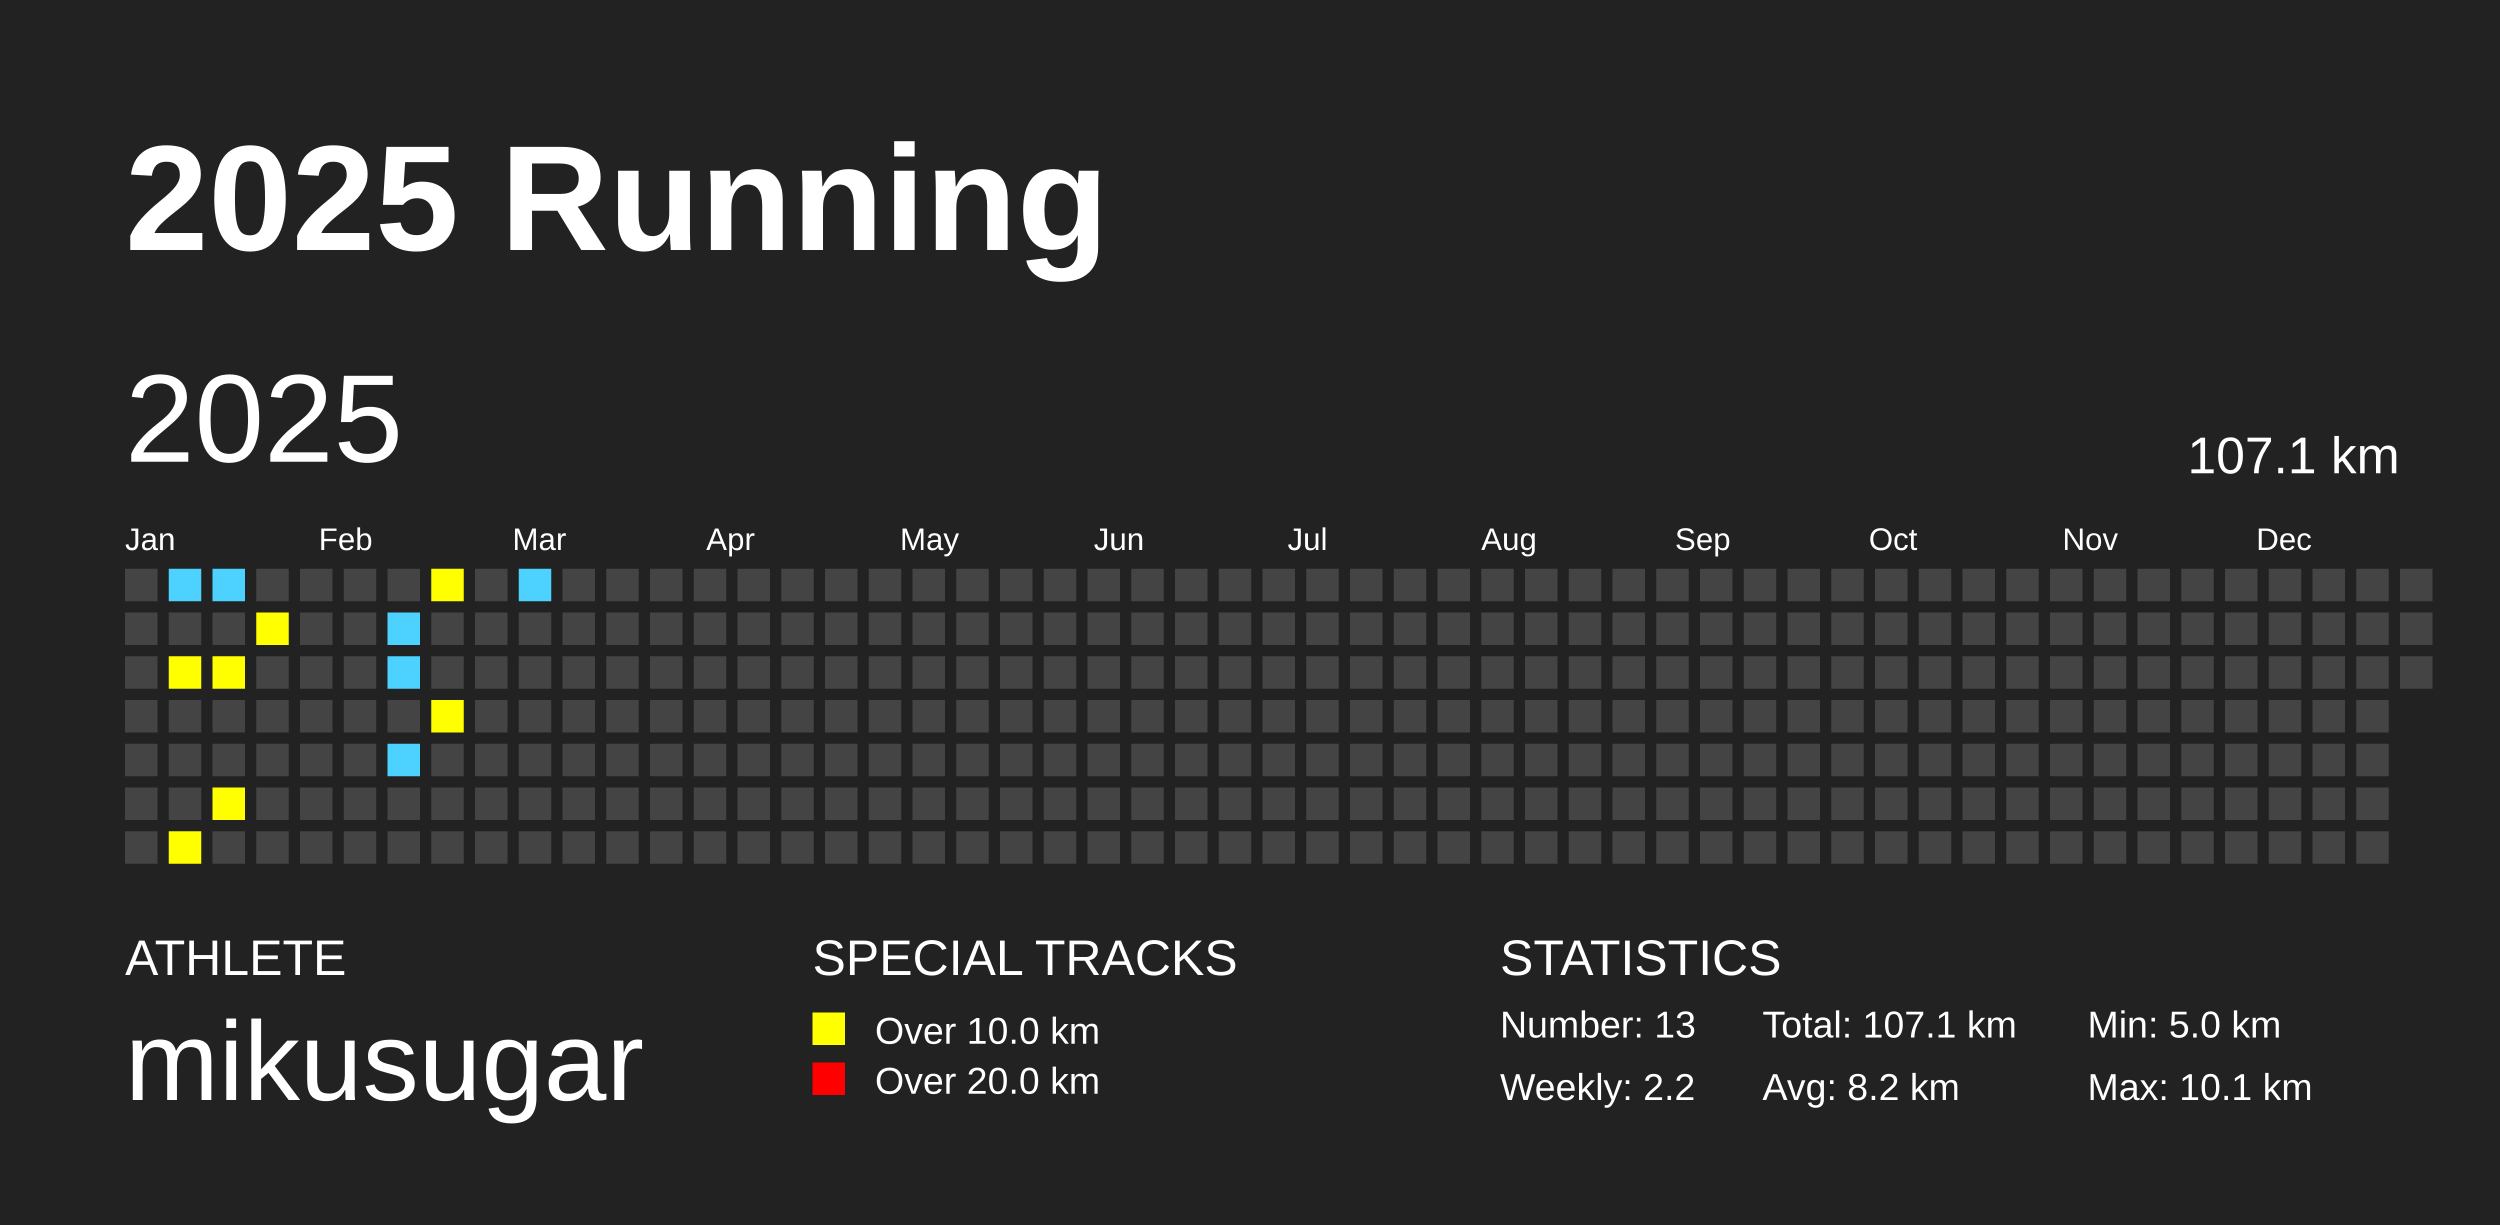
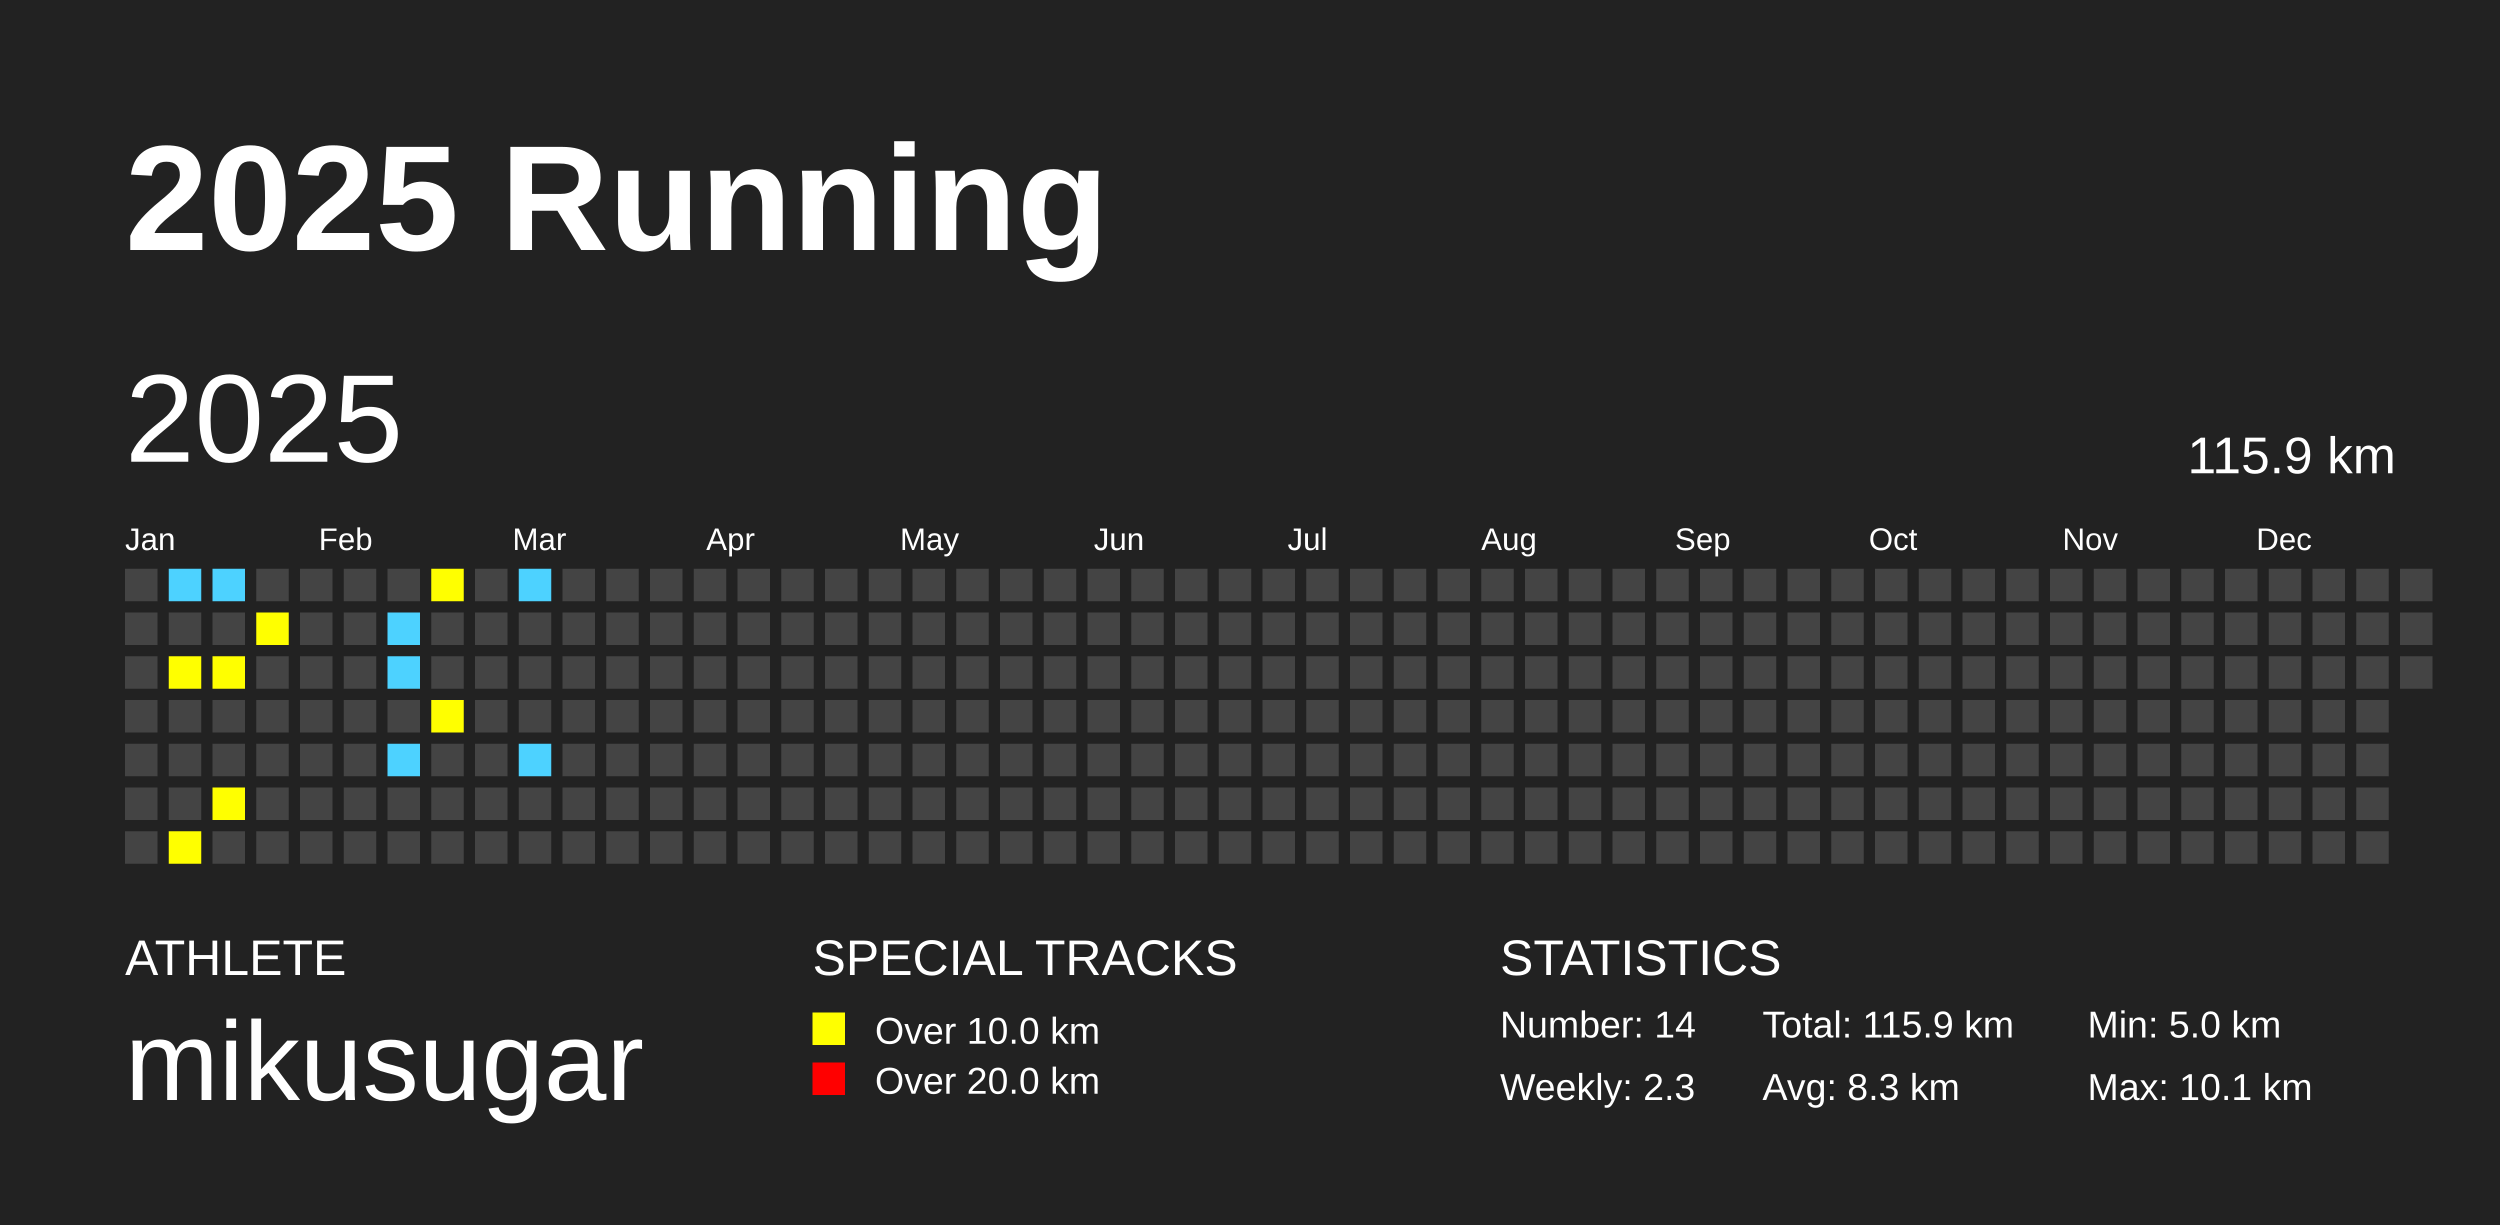
<svg xmlns="http://www.w3.org/2000/svg" baseProfile="full" height="98mm" version="1.1" viewBox="0,0,200,98" width="200mm">
  <defs />
  <rect fill="#222222" height="98" width="200" x="0" y="0" />
  <text fill="#FFFFFF" style="font-size:12px; font-family:Arial; font-weight:bold;" x="10" y="20">2025 Running</text>
  <text fill="#FFFFFF" style="font-size:4px; font-family:Arial" x="10" y="78">ATHLETE</text>
  <text fill="#FFFFFF" style="font-size:9px; font-family:Arial" x="10" y="88">mikusugar</text>
  <text fill="#FFFFFF" style="font-size:4px; font-family:Arial" x="65" y="78">SPECIAL TRACKS</text>
  <rect fill="yellow" height="2.6" width="2.6" x="65" y="81" />
  <text fill="#FFFFFF" style="font-size:3px; font-family:Arial" x="70" y="83.5">Over 10.0 km</text>
  <rect fill="red" height="2.6" width="2.6" x="65" y="85" />
  <text fill="#FFFFFF" style="font-size:3px; font-family:Arial" x="70" y="87.5">Over 20.0 km</text>
  <text fill="#FFFFFF" style="font-size:4px; font-family:Arial" x="120" y="78">STATISTICS</text>
-   <text fill="#FFFFFF" style="font-size:3px; font-family:Arial" x="120" y="83">Number: 13</text>
-   <text fill="#FFFFFF" style="font-size:3px; font-family:Arial" x="120" y="88">Weekly: 2.2</text>
-   <text fill="#FFFFFF" style="font-size:3px; font-family:Arial" x="141" y="83">Total: 107.1 km</text>
-   <text fill="#FFFFFF" style="font-size:3px; font-family:Arial" x="141" y="88">Avg: 8.2 km</text>
+   <text fill="#FFFFFF" style="font-size:3px; font-family:Arial" x="120" y="83">Number: 14</text>
+   <text fill="#FFFFFF" style="font-size:3px; font-family:Arial" x="120" y="88">Weekly: 2.3</text>
+   <text fill="#FFFFFF" style="font-size:3px; font-family:Arial" x="141" y="83">Total: 115.9 km</text>
+   <text fill="#FFFFFF" style="font-size:3px; font-family:Arial" x="141" y="88">Avg: 8.3 km</text>
  <text fill="#FFFFFF" style="font-size:3px; font-family:Arial" x="167" y="83">Min: 5.0 km</text>
  <text fill="#FFFFFF" style="font-size:3px; font-family:Arial" x="167" y="88">Max: 10.1 km</text>
  <text dominant-baseline="hanging" fill="#FFFFFF" style="font-size:10.0px; font-family:Arial;" x="10" y="30">2025</text>
-   <text dominant-baseline="hanging" fill="#FFFFFF" style="font-size:4.125px; font-family:Arial;" x="175" y="35">107.1 km</text>
+   <text dominant-baseline="hanging" fill="#FFFFFF" style="font-size:4.125px; font-family:Arial;" x="175" y="35">115.9 km</text>
  <text fill="#FFFFFF" style="font-size:2.5px; font-family:Arial" x="10.0" y="44">Jan</text>
  <text fill="#FFFFFF" style="font-size:2.5px; font-family:Arial" x="25.5" y="44">Feb</text>
  <text fill="#FFFFFF" style="font-size:2.5px; font-family:Arial" x="41.0" y="44">Mar</text>
  <text fill="#FFFFFF" style="font-size:2.5px; font-family:Arial" x="56.5" y="44">Apr</text>
  <text fill="#FFFFFF" style="font-size:2.5px; font-family:Arial" x="72.0" y="44">May</text>
  <text fill="#FFFFFF" style="font-size:2.5px; font-family:Arial" x="87.5" y="44">Jun</text>
  <text fill="#FFFFFF" style="font-size:2.5px; font-family:Arial" x="103.0" y="44">Jul</text>
  <text fill="#FFFFFF" style="font-size:2.5px; font-family:Arial" x="118.5" y="44">Aug</text>
  <text fill="#FFFFFF" style="font-size:2.5px; font-family:Arial" x="134.0" y="44">Sep</text>
  <text fill="#FFFFFF" style="font-size:2.5px; font-family:Arial" x="149.5" y="44">Oct</text>
  <text fill="#FFFFFF" style="font-size:2.5px; font-family:Arial" x="165.0" y="44">Nov</text>
  <text fill="#FFFFFF" style="font-size:2.5px; font-family:Arial" x="180.5" y="44">Dec</text>
  <rect fill="#444444" height="2.6" width="2.6" x="10.0" y="45.5" />
  <rect fill="#444444" height="2.6" width="2.6" x="10.0" y="49.0" />
  <rect fill="#444444" height="2.6" width="2.6" x="10.0" y="52.5" />
  <rect fill="#444444" height="2.6" width="2.6" x="10.0" y="56.0" />
  <rect fill="#444444" height="2.6" width="2.6" x="10.0" y="59.5" />
  <rect fill="#444444" height="2.6" width="2.6" x="10.0" y="63.0" />
  <rect fill="#444444" height="2.6" width="2.6" x="10.0" y="66.5" />
  <rect fill="#4DD2FF" height="2.6" width="2.6" x="13.5" y="45.5" />
  <rect fill="#444444" height="2.6" width="2.6" x="13.5" y="49.0" />
  <rect fill="yellow" height="2.6" width="2.6" x="13.5" y="52.5" />
  <rect fill="#444444" height="2.6" width="2.6" x="13.5" y="56.0" />
  <rect fill="#444444" height="2.6" width="2.6" x="13.5" y="59.5" />
  <rect fill="#444444" height="2.6" width="2.6" x="13.5" y="63.0" />
  <rect fill="yellow" height="2.6" width="2.6" x="13.5" y="66.5" />
  <rect fill="#4DD2FF" height="2.6" width="2.6" x="17.0" y="45.5" />
  <rect fill="#444444" height="2.6" width="2.6" x="17.0" y="49.0" />
  <rect fill="yellow" height="2.6" width="2.6" x="17.0" y="52.5" />
  <rect fill="#444444" height="2.6" width="2.6" x="17.0" y="56.0" />
  <rect fill="#444444" height="2.6" width="2.6" x="17.0" y="59.5" />
  <rect fill="yellow" height="2.6" width="2.6" x="17.0" y="63.0" />
  <rect fill="#444444" height="2.6" width="2.6" x="17.0" y="66.5" />
  <rect fill="#444444" height="2.6" width="2.6" x="20.5" y="45.5" />
  <rect fill="yellow" height="2.6" width="2.6" x="20.5" y="49.0" />
  <rect fill="#444444" height="2.6" width="2.6" x="20.5" y="52.5" />
  <rect fill="#444444" height="2.6" width="2.6" x="20.5" y="56.0" />
  <rect fill="#444444" height="2.6" width="2.6" x="20.5" y="59.5" />
  <rect fill="#444444" height="2.6" width="2.6" x="20.5" y="63.0" />
  <rect fill="#444444" height="2.6" width="2.6" x="20.5" y="66.5" />
  <rect fill="#444444" height="2.6" width="2.6" x="24.0" y="45.5" />
  <rect fill="#444444" height="2.6" width="2.6" x="24.0" y="49.0" />
  <rect fill="#444444" height="2.6" width="2.6" x="24.0" y="52.5" />
  <rect fill="#444444" height="2.6" width="2.6" x="24.0" y="56.0" />
  <rect fill="#444444" height="2.6" width="2.6" x="24.0" y="59.5" />
  <rect fill="#444444" height="2.6" width="2.6" x="24.0" y="63.0" />
  <rect fill="#444444" height="2.6" width="2.6" x="24.0" y="66.5" />
  <rect fill="#444444" height="2.6" width="2.6" x="27.5" y="45.5" />
  <rect fill="#444444" height="2.6" width="2.6" x="27.5" y="49.0" />
  <rect fill="#444444" height="2.6" width="2.6" x="27.5" y="52.5" />
  <rect fill="#444444" height="2.6" width="2.6" x="27.5" y="56.0" />
  <rect fill="#444444" height="2.6" width="2.6" x="27.5" y="59.5" />
  <rect fill="#444444" height="2.6" width="2.6" x="27.5" y="63.0" />
  <rect fill="#444444" height="2.6" width="2.6" x="27.5" y="66.5" />
  <rect fill="#444444" height="2.6" width="2.6" x="31.0" y="45.5" />
  <rect fill="#4DD2FF" height="2.6" width="2.6" x="31.0" y="49.0" />
  <rect fill="#4DD2FF" height="2.6" width="2.6" x="31.0" y="52.5" />
  <rect fill="#444444" height="2.6" width="2.6" x="31.0" y="56.0" />
  <rect fill="#4DD2FF" height="2.6" width="2.6" x="31.0" y="59.5" />
  <rect fill="#444444" height="2.6" width="2.6" x="31.0" y="63.0" />
  <rect fill="#444444" height="2.6" width="2.6" x="31.0" y="66.5" />
  <rect fill="yellow" height="2.6" width="2.6" x="34.5" y="45.5" />
  <rect fill="#444444" height="2.6" width="2.6" x="34.5" y="49.0" />
  <rect fill="#444444" height="2.6" width="2.6" x="34.5" y="52.5" />
  <rect fill="yellow" height="2.6" width="2.6" x="34.5" y="56.0" />
  <rect fill="#444444" height="2.6" width="2.6" x="34.5" y="59.5" />
  <rect fill="#444444" height="2.6" width="2.6" x="34.5" y="63.0" />
  <rect fill="#444444" height="2.6" width="2.6" x="34.5" y="66.5" />
  <rect fill="#444444" height="2.6" width="2.6" x="38.0" y="45.5" />
  <rect fill="#444444" height="2.6" width="2.6" x="38.0" y="49.0" />
  <rect fill="#444444" height="2.6" width="2.6" x="38.0" y="52.5" />
  <rect fill="#444444" height="2.6" width="2.6" x="38.0" y="56.0" />
  <rect fill="#444444" height="2.6" width="2.6" x="38.0" y="59.5" />
  <rect fill="#444444" height="2.6" width="2.6" x="38.0" y="63.0" />
  <rect fill="#444444" height="2.6" width="2.6" x="38.0" y="66.5" />
  <rect fill="#4DD2FF" height="2.6" width="2.6" x="41.5" y="45.5" />
  <rect fill="#444444" height="2.6" width="2.6" x="41.5" y="49.0" />
  <rect fill="#444444" height="2.6" width="2.6" x="41.5" y="52.5" />
  <rect fill="#444444" height="2.6" width="2.6" x="41.5" y="56.0" />
-   <rect fill="#444444" height="2.6" width="2.6" x="41.5" y="59.5" />
+   <rect fill="#4DD2FF" height="2.6" width="2.6" x="41.5" y="59.5" />
  <rect fill="#444444" height="2.6" width="2.6" x="41.5" y="63.0" />
  <rect fill="#444444" height="2.6" width="2.6" x="41.5" y="66.5" />
  <rect fill="#444444" height="2.6" width="2.6" x="45.0" y="45.5" />
  <rect fill="#444444" height="2.6" width="2.6" x="45.0" y="49.0" />
  <rect fill="#444444" height="2.6" width="2.6" x="45.0" y="52.5" />
  <rect fill="#444444" height="2.6" width="2.6" x="45.0" y="56.0" />
  <rect fill="#444444" height="2.6" width="2.6" x="45.0" y="59.5" />
  <rect fill="#444444" height="2.6" width="2.6" x="45.0" y="63.0" />
  <rect fill="#444444" height="2.6" width="2.6" x="45.0" y="66.5" />
  <rect fill="#444444" height="2.6" width="2.6" x="48.5" y="45.5" />
  <rect fill="#444444" height="2.6" width="2.6" x="48.5" y="49.0" />
  <rect fill="#444444" height="2.6" width="2.6" x="48.5" y="52.5" />
  <rect fill="#444444" height="2.6" width="2.6" x="48.5" y="56.0" />
  <rect fill="#444444" height="2.6" width="2.6" x="48.5" y="59.5" />
  <rect fill="#444444" height="2.6" width="2.6" x="48.5" y="63.0" />
  <rect fill="#444444" height="2.6" width="2.6" x="48.5" y="66.5" />
  <rect fill="#444444" height="2.6" width="2.6" x="52.0" y="45.5" />
  <rect fill="#444444" height="2.6" width="2.6" x="52.0" y="49.0" />
  <rect fill="#444444" height="2.6" width="2.6" x="52.0" y="52.5" />
  <rect fill="#444444" height="2.6" width="2.6" x="52.0" y="56.0" />
  <rect fill="#444444" height="2.6" width="2.6" x="52.0" y="59.5" />
  <rect fill="#444444" height="2.6" width="2.6" x="52.0" y="63.0" />
  <rect fill="#444444" height="2.6" width="2.6" x="52.0" y="66.5" />
  <rect fill="#444444" height="2.6" width="2.6" x="55.5" y="45.5" />
  <rect fill="#444444" height="2.6" width="2.6" x="55.5" y="49.0" />
  <rect fill="#444444" height="2.6" width="2.6" x="55.5" y="52.5" />
  <rect fill="#444444" height="2.6" width="2.6" x="55.5" y="56.0" />
  <rect fill="#444444" height="2.6" width="2.6" x="55.5" y="59.5" />
  <rect fill="#444444" height="2.6" width="2.6" x="55.5" y="63.0" />
  <rect fill="#444444" height="2.6" width="2.6" x="55.5" y="66.5" />
  <rect fill="#444444" height="2.6" width="2.6" x="59.0" y="45.5" />
  <rect fill="#444444" height="2.6" width="2.6" x="59.0" y="49.0" />
  <rect fill="#444444" height="2.6" width="2.6" x="59.0" y="52.5" />
  <rect fill="#444444" height="2.6" width="2.6" x="59.0" y="56.0" />
  <rect fill="#444444" height="2.6" width="2.6" x="59.0" y="59.5" />
  <rect fill="#444444" height="2.6" width="2.6" x="59.0" y="63.0" />
  <rect fill="#444444" height="2.6" width="2.6" x="59.0" y="66.5" />
  <rect fill="#444444" height="2.6" width="2.6" x="62.5" y="45.5" />
  <rect fill="#444444" height="2.6" width="2.6" x="62.5" y="49.0" />
  <rect fill="#444444" height="2.6" width="2.6" x="62.5" y="52.5" />
  <rect fill="#444444" height="2.6" width="2.6" x="62.5" y="56.0" />
  <rect fill="#444444" height="2.6" width="2.6" x="62.5" y="59.5" />
  <rect fill="#444444" height="2.6" width="2.6" x="62.5" y="63.0" />
  <rect fill="#444444" height="2.6" width="2.6" x="62.5" y="66.5" />
  <rect fill="#444444" height="2.6" width="2.6" x="66.0" y="45.5" />
  <rect fill="#444444" height="2.6" width="2.6" x="66.0" y="49.0" />
  <rect fill="#444444" height="2.6" width="2.6" x="66.0" y="52.5" />
  <rect fill="#444444" height="2.6" width="2.6" x="66.0" y="56.0" />
  <rect fill="#444444" height="2.6" width="2.6" x="66.0" y="59.5" />
  <rect fill="#444444" height="2.6" width="2.6" x="66.0" y="63.0" />
  <rect fill="#444444" height="2.6" width="2.6" x="66.0" y="66.5" />
  <rect fill="#444444" height="2.6" width="2.6" x="69.5" y="45.5" />
  <rect fill="#444444" height="2.6" width="2.6" x="69.5" y="49.0" />
  <rect fill="#444444" height="2.6" width="2.6" x="69.5" y="52.5" />
  <rect fill="#444444" height="2.6" width="2.6" x="69.5" y="56.0" />
  <rect fill="#444444" height="2.6" width="2.6" x="69.5" y="59.5" />
  <rect fill="#444444" height="2.6" width="2.6" x="69.5" y="63.0" />
  <rect fill="#444444" height="2.6" width="2.6" x="69.5" y="66.5" />
  <rect fill="#444444" height="2.6" width="2.6" x="73.0" y="45.5" />
  <rect fill="#444444" height="2.6" width="2.6" x="73.0" y="49.0" />
  <rect fill="#444444" height="2.6" width="2.6" x="73.0" y="52.5" />
  <rect fill="#444444" height="2.6" width="2.6" x="73.0" y="56.0" />
  <rect fill="#444444" height="2.6" width="2.6" x="73.0" y="59.5" />
  <rect fill="#444444" height="2.6" width="2.6" x="73.0" y="63.0" />
  <rect fill="#444444" height="2.6" width="2.6" x="73.0" y="66.5" />
  <rect fill="#444444" height="2.6" width="2.6" x="76.5" y="45.5" />
  <rect fill="#444444" height="2.6" width="2.6" x="76.5" y="49.0" />
  <rect fill="#444444" height="2.6" width="2.6" x="76.5" y="52.5" />
  <rect fill="#444444" height="2.6" width="2.6" x="76.5" y="56.0" />
  <rect fill="#444444" height="2.6" width="2.6" x="76.5" y="59.5" />
  <rect fill="#444444" height="2.6" width="2.6" x="76.5" y="63.0" />
  <rect fill="#444444" height="2.6" width="2.6" x="76.5" y="66.5" />
  <rect fill="#444444" height="2.6" width="2.6" x="80.0" y="45.5" />
  <rect fill="#444444" height="2.6" width="2.6" x="80.0" y="49.0" />
  <rect fill="#444444" height="2.6" width="2.6" x="80.0" y="52.5" />
  <rect fill="#444444" height="2.6" width="2.6" x="80.0" y="56.0" />
  <rect fill="#444444" height="2.6" width="2.6" x="80.0" y="59.5" />
  <rect fill="#444444" height="2.6" width="2.6" x="80.0" y="63.0" />
  <rect fill="#444444" height="2.6" width="2.6" x="80.0" y="66.5" />
  <rect fill="#444444" height="2.6" width="2.6" x="83.5" y="45.5" />
  <rect fill="#444444" height="2.6" width="2.6" x="83.5" y="49.0" />
  <rect fill="#444444" height="2.6" width="2.6" x="83.5" y="52.5" />
  <rect fill="#444444" height="2.6" width="2.6" x="83.5" y="56.0" />
  <rect fill="#444444" height="2.6" width="2.6" x="83.5" y="59.5" />
  <rect fill="#444444" height="2.6" width="2.6" x="83.5" y="63.0" />
  <rect fill="#444444" height="2.6" width="2.6" x="83.5" y="66.5" />
  <rect fill="#444444" height="2.6" width="2.6" x="87.0" y="45.5" />
  <rect fill="#444444" height="2.6" width="2.6" x="87.0" y="49.0" />
  <rect fill="#444444" height="2.6" width="2.6" x="87.0" y="52.5" />
  <rect fill="#444444" height="2.6" width="2.6" x="87.0" y="56.0" />
  <rect fill="#444444" height="2.6" width="2.6" x="87.0" y="59.5" />
  <rect fill="#444444" height="2.6" width="2.6" x="87.0" y="63.0" />
  <rect fill="#444444" height="2.6" width="2.6" x="87.0" y="66.5" />
  <rect fill="#444444" height="2.6" width="2.6" x="90.5" y="45.5" />
  <rect fill="#444444" height="2.6" width="2.6" x="90.5" y="49.0" />
  <rect fill="#444444" height="2.6" width="2.6" x="90.5" y="52.5" />
  <rect fill="#444444" height="2.6" width="2.6" x="90.5" y="56.0" />
  <rect fill="#444444" height="2.6" width="2.6" x="90.5" y="59.5" />
  <rect fill="#444444" height="2.6" width="2.6" x="90.5" y="63.0" />
  <rect fill="#444444" height="2.6" width="2.6" x="90.5" y="66.5" />
  <rect fill="#444444" height="2.6" width="2.6" x="94.0" y="45.5" />
  <rect fill="#444444" height="2.6" width="2.6" x="94.0" y="49.0" />
  <rect fill="#444444" height="2.6" width="2.6" x="94.0" y="52.5" />
  <rect fill="#444444" height="2.6" width="2.6" x="94.0" y="56.0" />
  <rect fill="#444444" height="2.6" width="2.6" x="94.0" y="59.5" />
  <rect fill="#444444" height="2.6" width="2.6" x="94.0" y="63.0" />
  <rect fill="#444444" height="2.6" width="2.6" x="94.0" y="66.5" />
  <rect fill="#444444" height="2.6" width="2.6" x="97.5" y="45.5" />
  <rect fill="#444444" height="2.6" width="2.6" x="97.5" y="49.0" />
  <rect fill="#444444" height="2.6" width="2.6" x="97.5" y="52.5" />
  <rect fill="#444444" height="2.6" width="2.6" x="97.5" y="56.0" />
  <rect fill="#444444" height="2.6" width="2.6" x="97.5" y="59.5" />
  <rect fill="#444444" height="2.6" width="2.6" x="97.5" y="63.0" />
  <rect fill="#444444" height="2.6" width="2.6" x="97.5" y="66.5" />
  <rect fill="#444444" height="2.6" width="2.6" x="101.0" y="45.5" />
  <rect fill="#444444" height="2.6" width="2.6" x="101.0" y="49.0" />
  <rect fill="#444444" height="2.6" width="2.6" x="101.0" y="52.5" />
  <rect fill="#444444" height="2.6" width="2.6" x="101.0" y="56.0" />
  <rect fill="#444444" height="2.6" width="2.6" x="101.0" y="59.5" />
  <rect fill="#444444" height="2.6" width="2.6" x="101.0" y="63.0" />
  <rect fill="#444444" height="2.6" width="2.6" x="101.0" y="66.5" />
  <rect fill="#444444" height="2.6" width="2.6" x="104.5" y="45.5" />
  <rect fill="#444444" height="2.6" width="2.6" x="104.5" y="49.0" />
  <rect fill="#444444" height="2.6" width="2.6" x="104.5" y="52.5" />
  <rect fill="#444444" height="2.6" width="2.6" x="104.5" y="56.0" />
  <rect fill="#444444" height="2.6" width="2.6" x="104.5" y="59.5" />
  <rect fill="#444444" height="2.6" width="2.6" x="104.5" y="63.0" />
  <rect fill="#444444" height="2.6" width="2.6" x="104.5" y="66.5" />
  <rect fill="#444444" height="2.6" width="2.6" x="108.0" y="45.5" />
  <rect fill="#444444" height="2.6" width="2.6" x="108.0" y="49.0" />
  <rect fill="#444444" height="2.6" width="2.6" x="108.0" y="52.5" />
  <rect fill="#444444" height="2.6" width="2.6" x="108.0" y="56.0" />
  <rect fill="#444444" height="2.6" width="2.6" x="108.0" y="59.5" />
  <rect fill="#444444" height="2.6" width="2.6" x="108.0" y="63.0" />
  <rect fill="#444444" height="2.6" width="2.6" x="108.0" y="66.5" />
  <rect fill="#444444" height="2.6" width="2.6" x="111.5" y="45.5" />
  <rect fill="#444444" height="2.6" width="2.6" x="111.5" y="49.0" />
  <rect fill="#444444" height="2.6" width="2.6" x="111.5" y="52.5" />
  <rect fill="#444444" height="2.6" width="2.6" x="111.5" y="56.0" />
  <rect fill="#444444" height="2.6" width="2.6" x="111.5" y="59.5" />
  <rect fill="#444444" height="2.6" width="2.6" x="111.5" y="63.0" />
  <rect fill="#444444" height="2.6" width="2.6" x="111.5" y="66.5" />
  <rect fill="#444444" height="2.6" width="2.6" x="115.0" y="45.5" />
  <rect fill="#444444" height="2.6" width="2.6" x="115.0" y="49.0" />
  <rect fill="#444444" height="2.6" width="2.6" x="115.0" y="52.5" />
  <rect fill="#444444" height="2.6" width="2.6" x="115.0" y="56.0" />
  <rect fill="#444444" height="2.6" width="2.6" x="115.0" y="59.5" />
  <rect fill="#444444" height="2.6" width="2.6" x="115.0" y="63.0" />
  <rect fill="#444444" height="2.6" width="2.6" x="115.0" y="66.5" />
  <rect fill="#444444" height="2.6" width="2.6" x="118.5" y="45.5" />
  <rect fill="#444444" height="2.6" width="2.6" x="118.5" y="49.0" />
  <rect fill="#444444" height="2.6" width="2.6" x="118.5" y="52.5" />
  <rect fill="#444444" height="2.6" width="2.6" x="118.5" y="56.0" />
  <rect fill="#444444" height="2.6" width="2.6" x="118.5" y="59.5" />
  <rect fill="#444444" height="2.6" width="2.6" x="118.5" y="63.0" />
  <rect fill="#444444" height="2.6" width="2.6" x="118.5" y="66.5" />
  <rect fill="#444444" height="2.6" width="2.6" x="122.0" y="45.5" />
  <rect fill="#444444" height="2.6" width="2.6" x="122.0" y="49.0" />
  <rect fill="#444444" height="2.6" width="2.6" x="122.0" y="52.5" />
  <rect fill="#444444" height="2.6" width="2.6" x="122.0" y="56.0" />
  <rect fill="#444444" height="2.6" width="2.6" x="122.0" y="59.5" />
  <rect fill="#444444" height="2.6" width="2.6" x="122.0" y="63.0" />
  <rect fill="#444444" height="2.6" width="2.6" x="122.0" y="66.5" />
  <rect fill="#444444" height="2.6" width="2.6" x="125.5" y="45.5" />
  <rect fill="#444444" height="2.6" width="2.6" x="125.5" y="49.0" />
  <rect fill="#444444" height="2.6" width="2.6" x="125.5" y="52.5" />
  <rect fill="#444444" height="2.6" width="2.6" x="125.5" y="56.0" />
  <rect fill="#444444" height="2.6" width="2.6" x="125.5" y="59.5" />
  <rect fill="#444444" height="2.6" width="2.6" x="125.5" y="63.0" />
  <rect fill="#444444" height="2.6" width="2.6" x="125.5" y="66.5" />
  <rect fill="#444444" height="2.6" width="2.6" x="129.0" y="45.5" />
  <rect fill="#444444" height="2.6" width="2.6" x="129.0" y="49.0" />
  <rect fill="#444444" height="2.6" width="2.6" x="129.0" y="52.5" />
  <rect fill="#444444" height="2.6" width="2.6" x="129.0" y="56.0" />
  <rect fill="#444444" height="2.6" width="2.6" x="129.0" y="59.5" />
  <rect fill="#444444" height="2.6" width="2.6" x="129.0" y="63.0" />
  <rect fill="#444444" height="2.6" width="2.6" x="129.0" y="66.5" />
  <rect fill="#444444" height="2.6" width="2.6" x="132.5" y="45.5" />
  <rect fill="#444444" height="2.6" width="2.6" x="132.5" y="49.0" />
  <rect fill="#444444" height="2.6" width="2.6" x="132.5" y="52.5" />
  <rect fill="#444444" height="2.6" width="2.6" x="132.5" y="56.0" />
  <rect fill="#444444" height="2.6" width="2.6" x="132.5" y="59.5" />
  <rect fill="#444444" height="2.6" width="2.6" x="132.5" y="63.0" />
  <rect fill="#444444" height="2.6" width="2.6" x="132.5" y="66.5" />
  <rect fill="#444444" height="2.6" width="2.6" x="136.0" y="45.5" />
  <rect fill="#444444" height="2.6" width="2.6" x="136.0" y="49.0" />
  <rect fill="#444444" height="2.6" width="2.6" x="136.0" y="52.5" />
  <rect fill="#444444" height="2.6" width="2.6" x="136.0" y="56.0" />
  <rect fill="#444444" height="2.6" width="2.6" x="136.0" y="59.5" />
  <rect fill="#444444" height="2.6" width="2.6" x="136.0" y="63.0" />
  <rect fill="#444444" height="2.6" width="2.6" x="136.0" y="66.5" />
  <rect fill="#444444" height="2.6" width="2.6" x="139.5" y="45.5" />
  <rect fill="#444444" height="2.6" width="2.6" x="139.5" y="49.0" />
  <rect fill="#444444" height="2.6" width="2.6" x="139.5" y="52.5" />
  <rect fill="#444444" height="2.6" width="2.6" x="139.5" y="56.0" />
  <rect fill="#444444" height="2.6" width="2.6" x="139.5" y="59.5" />
  <rect fill="#444444" height="2.6" width="2.6" x="139.5" y="63.0" />
  <rect fill="#444444" height="2.6" width="2.6" x="139.5" y="66.5" />
  <rect fill="#444444" height="2.6" width="2.6" x="143.0" y="45.5" />
  <rect fill="#444444" height="2.6" width="2.6" x="143.0" y="49.0" />
  <rect fill="#444444" height="2.6" width="2.6" x="143.0" y="52.5" />
  <rect fill="#444444" height="2.6" width="2.6" x="143.0" y="56.0" />
  <rect fill="#444444" height="2.6" width="2.6" x="143.0" y="59.5" />
  <rect fill="#444444" height="2.6" width="2.6" x="143.0" y="63.0" />
  <rect fill="#444444" height="2.6" width="2.6" x="143.0" y="66.5" />
  <rect fill="#444444" height="2.6" width="2.6" x="146.5" y="45.5" />
  <rect fill="#444444" height="2.6" width="2.6" x="146.5" y="49.0" />
  <rect fill="#444444" height="2.6" width="2.6" x="146.5" y="52.5" />
  <rect fill="#444444" height="2.6" width="2.6" x="146.5" y="56.0" />
  <rect fill="#444444" height="2.6" width="2.6" x="146.5" y="59.5" />
  <rect fill="#444444" height="2.6" width="2.6" x="146.5" y="63.0" />
  <rect fill="#444444" height="2.6" width="2.6" x="146.5" y="66.5" />
  <rect fill="#444444" height="2.6" width="2.6" x="150.0" y="45.5" />
  <rect fill="#444444" height="2.6" width="2.6" x="150.0" y="49.0" />
  <rect fill="#444444" height="2.6" width="2.6" x="150.0" y="52.5" />
  <rect fill="#444444" height="2.6" width="2.6" x="150.0" y="56.0" />
  <rect fill="#444444" height="2.6" width="2.6" x="150.0" y="59.5" />
  <rect fill="#444444" height="2.6" width="2.6" x="150.0" y="63.0" />
  <rect fill="#444444" height="2.6" width="2.6" x="150.0" y="66.5" />
  <rect fill="#444444" height="2.6" width="2.6" x="153.5" y="45.5" />
  <rect fill="#444444" height="2.6" width="2.6" x="153.5" y="49.0" />
  <rect fill="#444444" height="2.6" width="2.6" x="153.5" y="52.5" />
  <rect fill="#444444" height="2.6" width="2.6" x="153.5" y="56.0" />
  <rect fill="#444444" height="2.6" width="2.6" x="153.5" y="59.5" />
  <rect fill="#444444" height="2.6" width="2.6" x="153.5" y="63.0" />
  <rect fill="#444444" height="2.6" width="2.6" x="153.5" y="66.5" />
  <rect fill="#444444" height="2.6" width="2.6" x="157.0" y="45.5" />
  <rect fill="#444444" height="2.6" width="2.6" x="157.0" y="49.0" />
  <rect fill="#444444" height="2.6" width="2.6" x="157.0" y="52.5" />
  <rect fill="#444444" height="2.6" width="2.6" x="157.0" y="56.0" />
  <rect fill="#444444" height="2.6" width="2.6" x="157.0" y="59.5" />
  <rect fill="#444444" height="2.6" width="2.6" x="157.0" y="63.0" />
  <rect fill="#444444" height="2.6" width="2.6" x="157.0" y="66.5" />
  <rect fill="#444444" height="2.6" width="2.6" x="160.5" y="45.5" />
  <rect fill="#444444" height="2.6" width="2.6" x="160.5" y="49.0" />
  <rect fill="#444444" height="2.6" width="2.6" x="160.5" y="52.5" />
  <rect fill="#444444" height="2.6" width="2.6" x="160.5" y="56.0" />
  <rect fill="#444444" height="2.6" width="2.6" x="160.5" y="59.5" />
  <rect fill="#444444" height="2.6" width="2.6" x="160.5" y="63.0" />
  <rect fill="#444444" height="2.6" width="2.6" x="160.5" y="66.5" />
  <rect fill="#444444" height="2.6" width="2.6" x="164.0" y="45.5" />
  <rect fill="#444444" height="2.6" width="2.6" x="164.0" y="49.0" />
  <rect fill="#444444" height="2.6" width="2.6" x="164.0" y="52.5" />
  <rect fill="#444444" height="2.6" width="2.6" x="164.0" y="56.0" />
  <rect fill="#444444" height="2.6" width="2.6" x="164.0" y="59.5" />
  <rect fill="#444444" height="2.6" width="2.6" x="164.0" y="63.0" />
  <rect fill="#444444" height="2.6" width="2.6" x="164.0" y="66.5" />
  <rect fill="#444444" height="2.6" width="2.6" x="167.5" y="45.5" />
  <rect fill="#444444" height="2.6" width="2.6" x="167.5" y="49.0" />
  <rect fill="#444444" height="2.6" width="2.6" x="167.5" y="52.5" />
  <rect fill="#444444" height="2.6" width="2.6" x="167.5" y="56.0" />
  <rect fill="#444444" height="2.6" width="2.6" x="167.5" y="59.5" />
  <rect fill="#444444" height="2.6" width="2.6" x="167.5" y="63.0" />
  <rect fill="#444444" height="2.6" width="2.6" x="167.5" y="66.5" />
  <rect fill="#444444" height="2.6" width="2.6" x="171.0" y="45.5" />
  <rect fill="#444444" height="2.6" width="2.6" x="171.0" y="49.0" />
  <rect fill="#444444" height="2.6" width="2.6" x="171.0" y="52.5" />
  <rect fill="#444444" height="2.6" width="2.6" x="171.0" y="56.0" />
  <rect fill="#444444" height="2.6" width="2.6" x="171.0" y="59.5" />
  <rect fill="#444444" height="2.6" width="2.6" x="171.0" y="63.0" />
  <rect fill="#444444" height="2.6" width="2.6" x="171.0" y="66.5" />
  <rect fill="#444444" height="2.6" width="2.6" x="174.5" y="45.5" />
  <rect fill="#444444" height="2.6" width="2.6" x="174.5" y="49.0" />
  <rect fill="#444444" height="2.6" width="2.6" x="174.5" y="52.5" />
  <rect fill="#444444" height="2.6" width="2.6" x="174.5" y="56.0" />
  <rect fill="#444444" height="2.6" width="2.6" x="174.5" y="59.5" />
  <rect fill="#444444" height="2.6" width="2.6" x="174.5" y="63.0" />
  <rect fill="#444444" height="2.6" width="2.6" x="174.5" y="66.5" />
  <rect fill="#444444" height="2.6" width="2.6" x="178.0" y="45.5" />
  <rect fill="#444444" height="2.6" width="2.6" x="178.0" y="49.0" />
  <rect fill="#444444" height="2.6" width="2.6" x="178.0" y="52.5" />
  <rect fill="#444444" height="2.6" width="2.6" x="178.0" y="56.0" />
  <rect fill="#444444" height="2.6" width="2.6" x="178.0" y="59.5" />
  <rect fill="#444444" height="2.6" width="2.6" x="178.0" y="63.0" />
  <rect fill="#444444" height="2.6" width="2.6" x="178.0" y="66.5" />
  <rect fill="#444444" height="2.6" width="2.6" x="181.5" y="45.5" />
  <rect fill="#444444" height="2.6" width="2.6" x="181.5" y="49.0" />
  <rect fill="#444444" height="2.6" width="2.6" x="181.5" y="52.5" />
  <rect fill="#444444" height="2.6" width="2.6" x="181.5" y="56.0" />
  <rect fill="#444444" height="2.6" width="2.6" x="181.5" y="59.5" />
  <rect fill="#444444" height="2.6" width="2.6" x="181.5" y="63.0" />
  <rect fill="#444444" height="2.6" width="2.6" x="181.5" y="66.5" />
  <rect fill="#444444" height="2.6" width="2.6" x="185.0" y="45.5" />
  <rect fill="#444444" height="2.6" width="2.6" x="185.0" y="49.0" />
  <rect fill="#444444" height="2.6" width="2.6" x="185.0" y="52.5" />
  <rect fill="#444444" height="2.6" width="2.6" x="185.0" y="56.0" />
  <rect fill="#444444" height="2.6" width="2.6" x="185.0" y="59.5" />
  <rect fill="#444444" height="2.6" width="2.6" x="185.0" y="63.0" />
  <rect fill="#444444" height="2.6" width="2.6" x="185.0" y="66.5" />
  <rect fill="#444444" height="2.6" width="2.6" x="188.5" y="45.5" />
  <rect fill="#444444" height="2.6" width="2.6" x="188.5" y="49.0" />
  <rect fill="#444444" height="2.6" width="2.6" x="188.5" y="52.5" />
  <rect fill="#444444" height="2.6" width="2.6" x="188.5" y="56.0" />
  <rect fill="#444444" height="2.6" width="2.6" x="188.5" y="59.5" />
  <rect fill="#444444" height="2.6" width="2.6" x="188.5" y="63.0" />
  <rect fill="#444444" height="2.6" width="2.6" x="188.5" y="66.5" />
  <rect fill="#444444" height="2.6" width="2.6" x="192.0" y="45.5" />
  <rect fill="#444444" height="2.6" width="2.6" x="192.0" y="49.0" />
  <rect fill="#444444" height="2.6" width="2.6" x="192.0" y="52.5" />
</svg>
